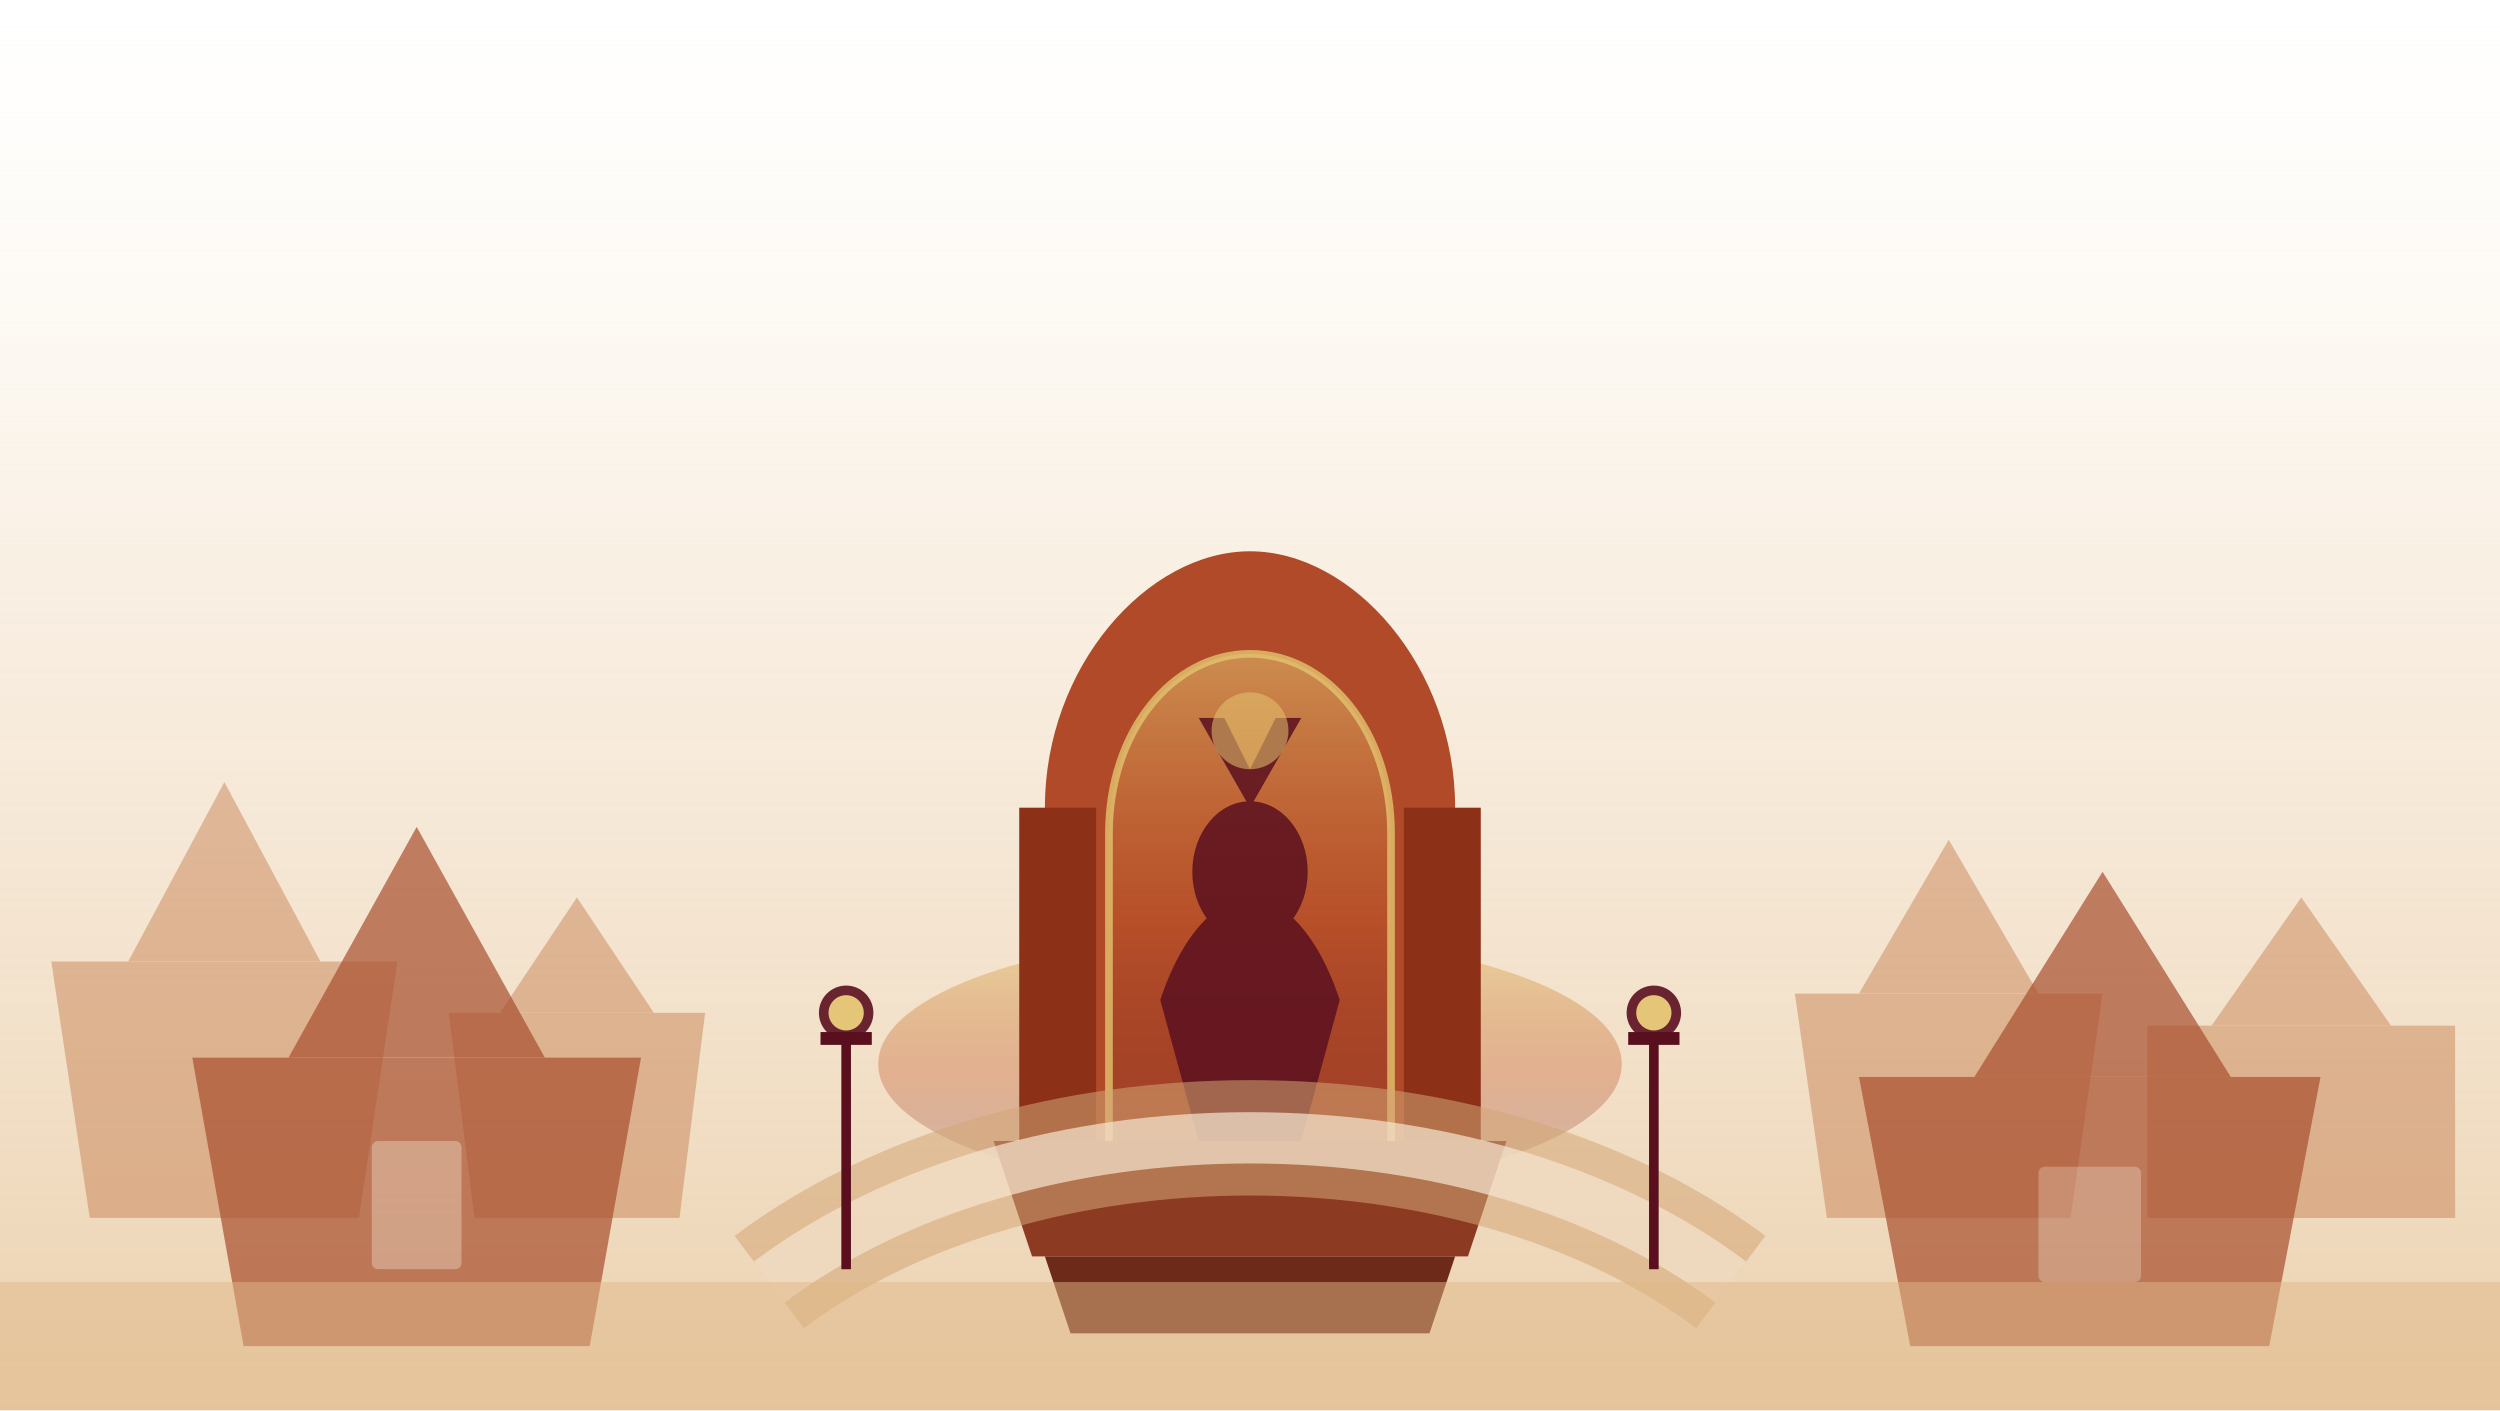
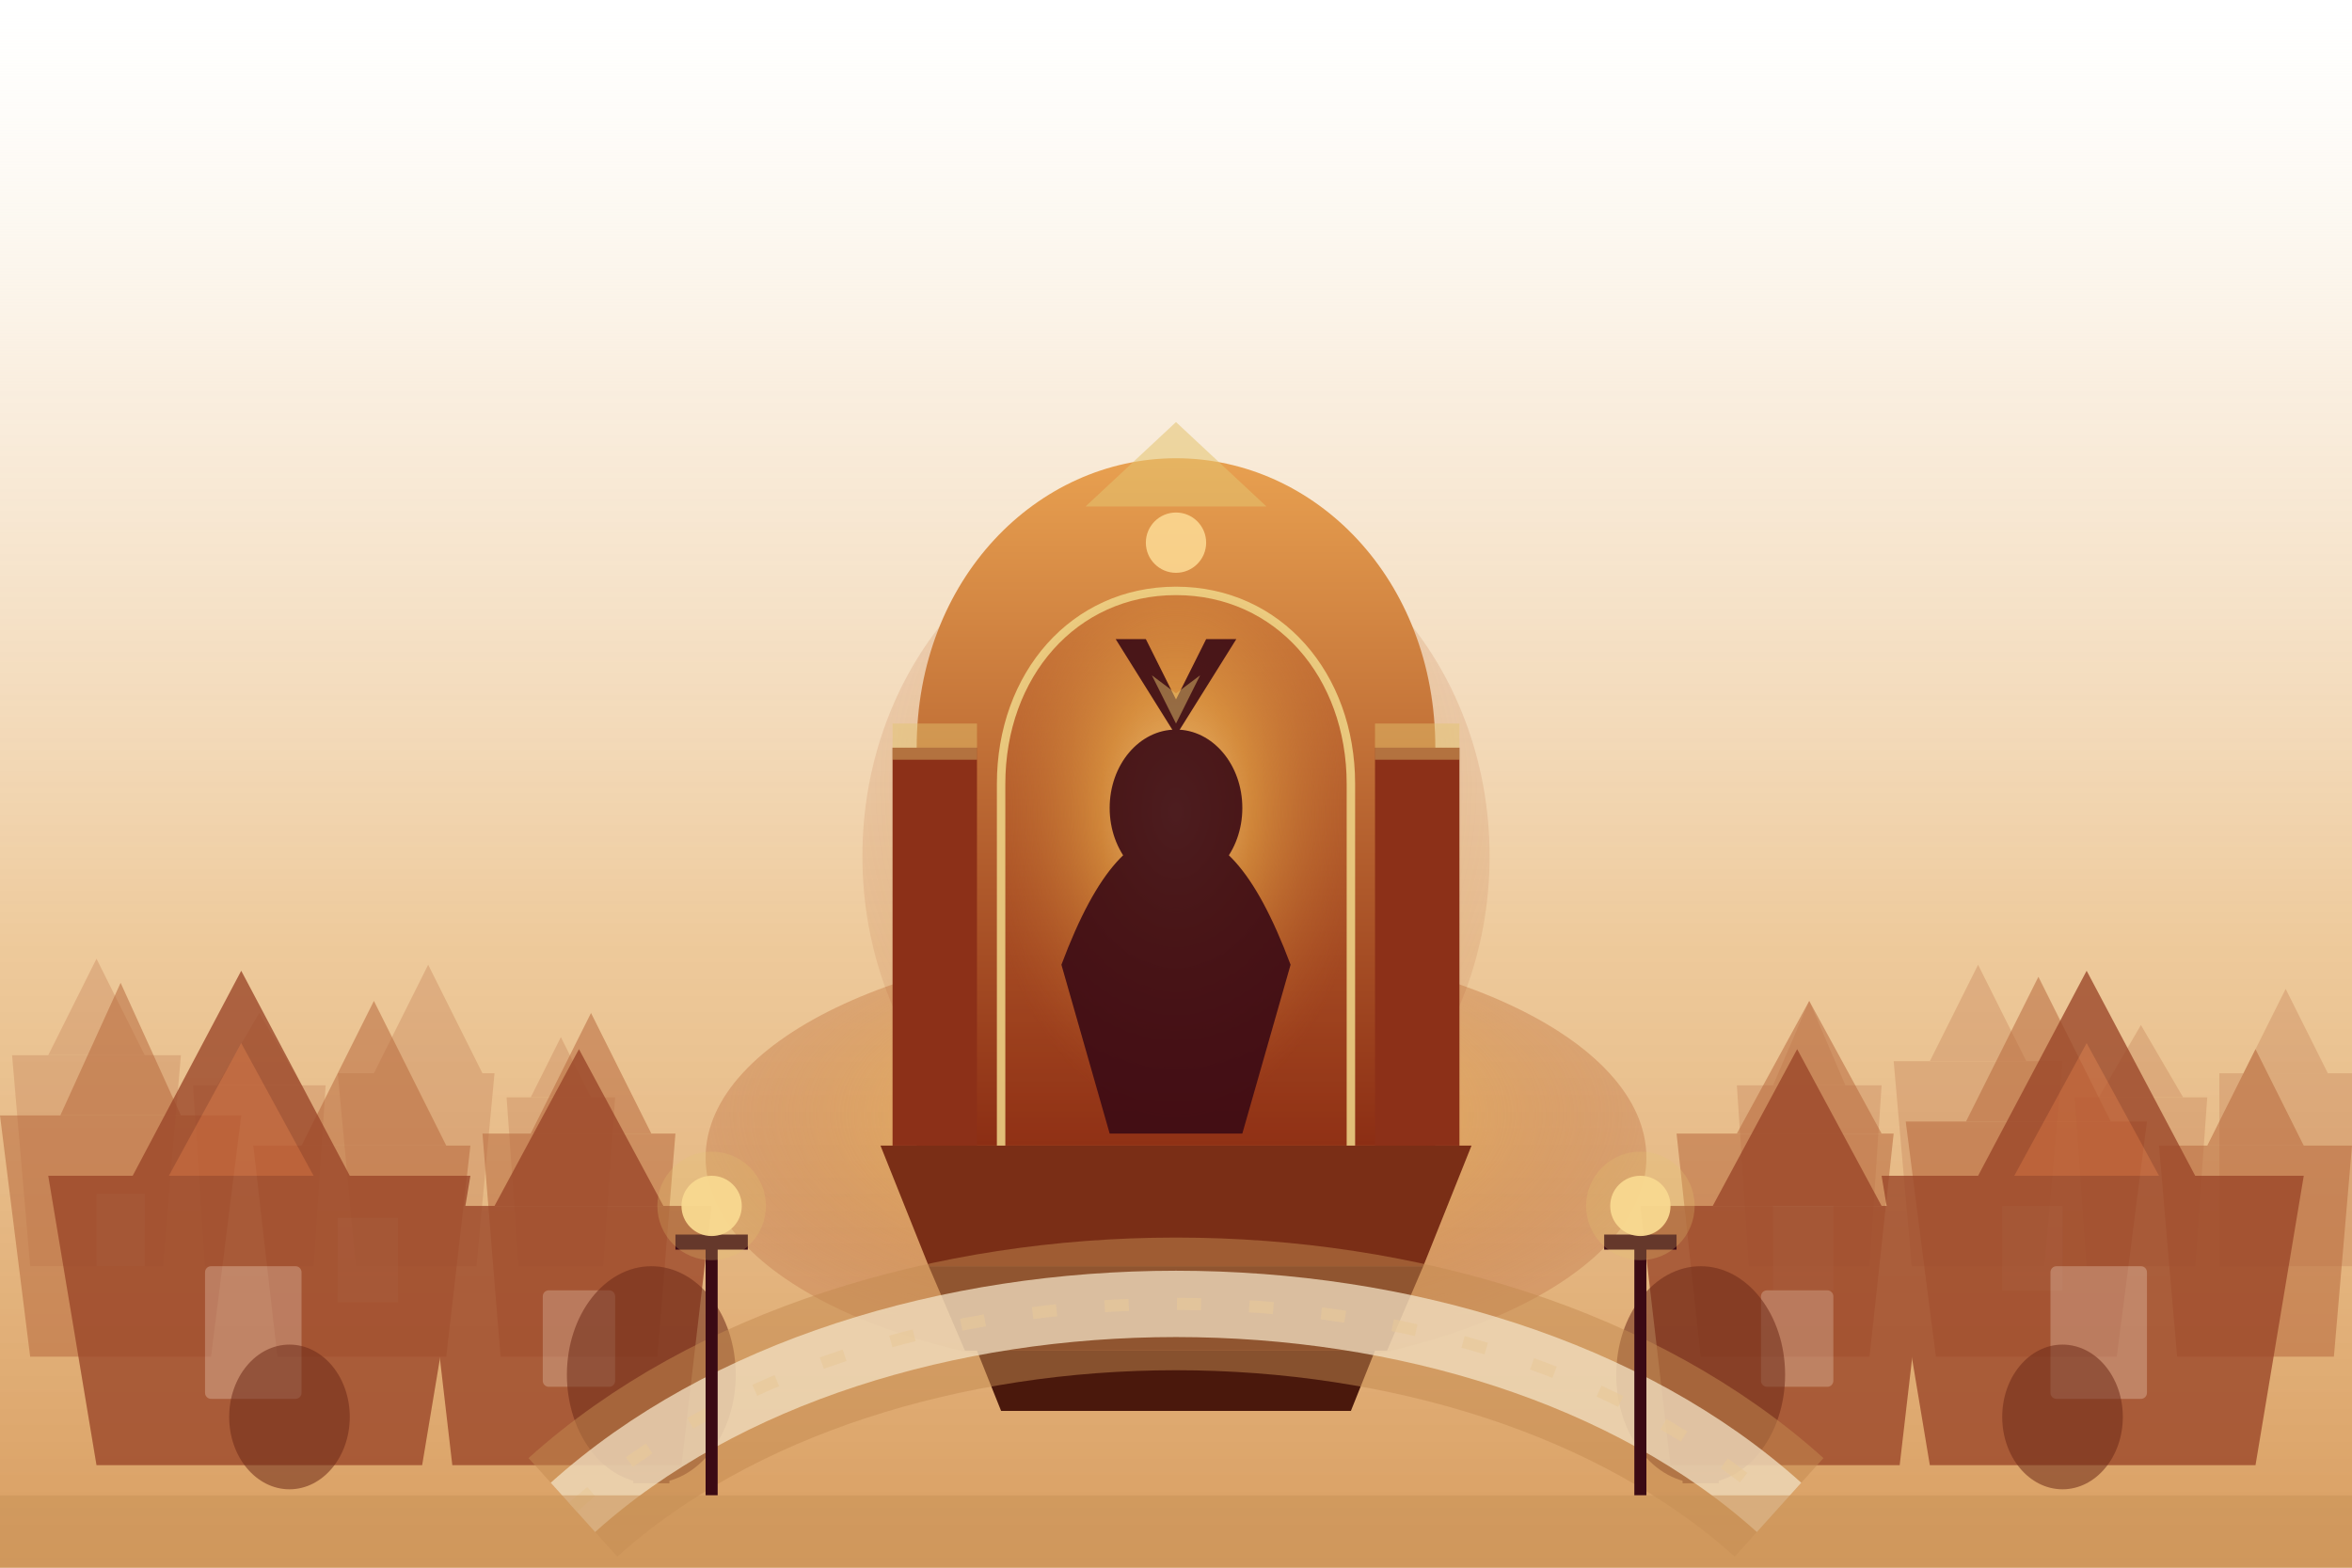
- <svg xmlns="http://www.w3.org/2000/svg" viewBox="0 0 390 220" preserveAspectRatio="xMidYMax meet" aria-hidden="true">
+ <svg xmlns="http://www.w3.org/2000/svg" viewBox="0 0 390 260" preserveAspectRatio="xMidYMax meet" aria-hidden="true">
  <defs>
-     <linearGradient id="glow" x1="0" y1="0" x2="0" y2="1">
-       <stop offset="0%" stop-color="#e3c36f" stop-opacity=".55" />
-       <stop offset="55%" stop-color="#c45a2a" stop-opacity=".35" />
-       <stop offset="100%" stop-color="#5a0f1e" stop-opacity=".15" />
+     <linearGradient id="horizon" x1="0" y1="0" x2="0" y2="1">
+       <stop offset="0%" stop-color="#fbf5e6" stop-opacity="0" />
+       <stop offset="25%" stop-color="#f5e0c4" stop-opacity=".55" />
+       <stop offset="60%" stop-color="#e8b87a" stop-opacity=".75" />
+       <stop offset="100%" stop-color="#d4924e" stop-opacity=".9" />
    </linearGradient>
-     <linearGradient id="skyfade" x1="0" y1="0" x2="0" y2="1">
-       <stop offset="0%" stop-color="#fbf5e6" stop-opacity="0" />
-       <stop offset="40%" stop-color="#f3e0c8" stop-opacity=".5" />
-       <stop offset="100%" stop-color="#e8c9a0" stop-opacity=".85" />
+     <radialGradient id="archGlow" cx="50%" cy="40%" r="55%">
+       <stop offset="0%" stop-color="#ffe09a" stop-opacity=".85" />
+       <stop offset="40%" stop-color="#e3a040" stop-opacity=".55" />
+       <stop offset="100%" stop-color="#a03a18" stop-opacity=".2" />
+     </radialGradient>
+     <linearGradient id="archBody" x1="0" y1="0" x2="0" y2="1">
+       <stop offset="0%" stop-color="#e8a050" />
+       <stop offset="100%" stop-color="#8c2e14" />
    </linearGradient>
  </defs>
-   <rect width="390" height="220" fill="url(#skyfade)" />
-   <g fill="#c47a4a" opacity=".45">
-     <path d="M8 150h54l-6 40H14z" />
-     <path d="M20 150l15-28 15 28" />
-     <path d="M70 158h40l-4 32H74z" />
-     <path d="M78 158l12-18 12 18" />
-     <path d="M280 155h48l-5 35h-38z" />
-     <path d="M290 155l14-24 14 24" />
-     <path d="M335 160h48v30h-48z" />
-     <path d="M345 160l14-20 14 20" />
+   <rect width="390" height="260" fill="url(#horizon)" />
+   <g fill="#c9885c" opacity=".4">
+     <path d="M2 175h28l-3 35H5z" />
+     <path d="M8 175l8-16 8 16" />
+     <path d="M32 180h22l-2 30H34z" />
+     <path d="M36 180l7-12 7 12" />
+     <path d="M56 178h26l-3 32H59z" />
+     <path d="M62 178l9-18 9 18" />
+     <path d="M84 182h18l-2 28H86z" />
+     <path d="M88 182l5-10 5 10" />
+     <path d="M288 180h24l-2 30h-20z" />
+     <path d="M294 180l6-14 6 14" />
+     <path d="M314 176h28l-3 34h-22z" />
+     <path d="M320 176l8-16 8 16" />
+     <path d="M344 182h22l-2 28h-18z" />
+     <path d="M348 182l7-12 7 12" />
+     <path d="M368 178h22v32h-22z" />
+     <path d="M372 178l7-14 7 14" />
  </g>
-   <g fill="#a84e2e" opacity=".7">
-     <path d="M30 165h70l-8 45H38z" />
-     <path d="M45 165l20-36 20 36" />
-     <rect x="58" y="178" width="14" height="20" rx="1" fill="#fbf5e6" opacity=".35" />
-     <path d="M290 168h72l-8 42h-56z" />
-     <path d="M308 168l20-32 20 32" />
-     <rect x="318" y="182" width="16" height="18" rx="1" fill="#fbf5e6" opacity=".3" />
+   <g fill="#b86a3e" opacity=".55">
+     <path d="M0 185h40l-5 40H5z" />
+     <path d="M10 185l10-22 10 22" />
+     <rect x="16" y="198" width="8" height="12" fill="#f5e6d0" opacity=".25" />
+     <path d="M42 190h36l-4 35H46z" />
+     <path d="M50 190l12-24 12 24" />
+     <rect x="56" y="202" width="10" height="14" fill="#f5e6d0" opacity=".25" />
+     <path d="M80 188h32l-3 37H83z" />
+     <path d="M88 188l10-20 10 20" />
+     <path d="M278 188h36l-4 37h-28z" />
+     <path d="M288 188l12-22 12 22" />
+     <rect x="294" y="200" width="10" height="14" fill="#f5e6d0" opacity=".25" />
+     <path d="M316 186h40l-5 39h-30z" />
+     <path d="M326 186l12-24 12 24" />
+     <rect x="332" y="200" width="10" height="14" fill="#f5e6d0" opacity=".25" />
+     <path d="M358 190h32l-3 35h-26z" />
+     <path d="M366 190l8-16 8 16" />
  </g>
-   <g transform="translate(145,78)">
-     <ellipse cx="50" cy="88" rx="58" ry="20" fill="url(#glow)" />
-     <path d="M10 100h80l-6 18H16z" fill="#8c3a22" />
-     <path d="M18 118h64l-4 12H22z" fill="#6e2a18" />
-     <path d="M18 100V48c0-22 16-40 32-40s32 18 32 40v52" fill="#b04a28" />
-     <path d="M28 100V52c0-16 10-28 22-28s22 12 22 28v48" fill="url(#glow)" />
-     <path d="M28 100V52c0-16 10-28 22-28s22 12 22 28v48" fill="none" stroke="#e3c36f" stroke-width="1.2" opacity=".8" />
-     <rect x="14" y="48" width="12" height="52" fill="#8c3018" />
-     <rect x="74" y="48" width="12" height="52" fill="#8c3018" />
-     <g fill="#5a0f1e" opacity=".85">
-       <ellipse cx="50" cy="58" rx="9" ry="11" />
-       <path d="M50 48l-8-14h4l4 8 4-8h4z" />
-       <path d="M36 78c4-12 10-16 14-16s10 4 14 16l-6 22H42z" />
-       <path d="M28 70l12 6M72 70L60 76" />
-       <path d="M32 66l8 10M68 66l-8 10" />
+   <g fill="#9a4528" opacity=".78">
+     <path d="M8 195h70l-8 48H16z" />
+     <path d="M22 195l18-34 18 34" />
+     <path d="M28 195l12-22 12 22" fill="#b85a32" />
+     <rect x="34" y="210" width="16" height="22" rx="1" fill="#fbf5e6" opacity=".3" />
+     <path d="M70 200h48l-5 43H75z" />
+     <path d="M82 200l14-26 14 26" />
+     <rect x="90" y="214" width="12" height="16" rx="1" fill="#fbf5e6" opacity=".28" />
+     <path d="M272 200h48l-5 43h-38z" />
+     <path d="M284 200l14-26 14 26" />
+     <rect x="292" y="214" width="12" height="16" rx="1" fill="#fbf5e6" opacity=".28" />
+     <path d="M312 195h70l-8 48h-54z" />
+     <path d="M328 195l18-34 18 34" />
+     <path d="M334 195l12-22 12 22" fill="#b85a32" />
+     <rect x="340" y="210" width="16" height="22" rx="1" fill="#fbf5e6" opacity=".3" />
+   </g>
+   <g fill="#6e2a18" opacity=".55">
+     <ellipse cx="108" cy="228" rx="14" ry="18" />
+     <rect x="105" y="230" width="6" height="16" />
+     <ellipse cx="282" cy="228" rx="14" ry="18" />
+     <rect x="279" y="230" width="6" height="16" />
+     <ellipse cx="48" cy="235" rx="10" ry="12" />
+     <ellipse cx="342" cy="235" rx="10" ry="12" />
+   </g>
+   <g transform="translate(138,72)">
+     <ellipse cx="57" cy="120" rx="78" ry="36" fill="url(#archGlow)" />
+     <ellipse cx="57" cy="70" rx="52" ry="58" fill="url(#archGlow)" opacity=".5" />
+     <path d="M8 118h98l-8 20H16z" fill="#7a2e16" />
+     <path d="M16 138h82l-6 14H22z" fill="#5c2010" />
+     <path d="M24 152h66l-4 10H28z" fill="#4a180c" />
+     <path d="M14 118V52c0-28 20-48 43-48s43 20 43 48v66" fill="url(#archBody)" />
+     <path d="M28 118V58c0-18 12-32 29-32s29 14 29 32v60" fill="url(#archGlow)" />
+     <path d="M28 118V58c0-18 12-32 29-32s29 14 29 32v60" fill="none" stroke="#f0d78a" stroke-width="1.4" opacity=".85" />
+     <rect x="10" y="52" width="14" height="66" fill="#8c3018" />
+     <rect x="90" y="52" width="14" height="66" fill="#8c3018" />
+     <rect x="10" y="48" width="14" height="6" fill="#e3c36f" opacity=".45" />
+     <rect x="90" y="48" width="14" height="6" fill="#e3c36f" opacity=".45" />
+     <path d="M42 12l15-14 15 14" fill="#e3c36f" opacity=".55" />
+     <circle cx="57" cy="18" r="5" fill="#ffe09a" opacity=".8" />
+     <g fill="#3b0a14" opacity=".9">
+       <ellipse cx="57" cy="62" rx="11" ry="13" />
+       <path d="M57 50l-10-16h5l5 10 5-10h5z" />
+       <path d="M57 48l-4-8 4 3 4-3z" fill="#e3c36f" opacity=".5" />
+       <path d="M38 88c6-16 12-22 19-22s13 6 19 22l-8 28H46z" />
+       <path d="M30 78l16 8M84 78L68 86" />
+       <path d="M34 72l12 14M80 72L68 86" />
+       <path d="M28 84l14 4M86 84l-14 4" />
    </g>
-     <circle cx="50" cy="36" r="6" fill="#e3c36f" opacity=".55" />
  </g>
-   <path d="M120 200C160 170 230 170 270 200" fill="none" stroke="#d4a574" stroke-width="18" opacity=".55" />
-   <path d="M120 200C160 170 230 170 270 200" fill="none" stroke="#f5e6d0" stroke-width="8" opacity=".7" />
-   <g stroke="#5a0f1e" stroke-width="1.5" fill="#e3c36f">
-     <path d="M132 198v-36" />
-     <path d="M128 162h8" stroke-width="2" />
-     <circle cx="132" cy="158" r="3.5" opacity=".9" />
-     <path d="M258 198v-36" />
-     <path d="M254 162h8" stroke-width="2" />
-     <circle cx="258" cy="158" r="3.5" opacity=".9" />
+   <path d="M95 250C145 205 245 205 295 250" fill="none" stroke="#c48a50" stroke-width="22" opacity=".5" />
+   <path d="M95 250C145 205 245 205 295 250" fill="none" stroke="#f3e2c4" stroke-width="11" opacity=".75" />
+   <path d="M95 250C145 205 245 205 295 250" fill="none" stroke="#e8c898" stroke-width="2" opacity=".6" stroke-dasharray="4 8" />
+   <g>
+     <path d="M118 248v-42" stroke="#3b0a14" stroke-width="2" />
+     <path d="M112 206h12" stroke="#3b0a14" stroke-width="2.5" />
+     <circle cx="118" cy="200" r="5" fill="#ffe09a" opacity=".95" />
+     <circle cx="118" cy="200" r="9" fill="#e3c36f" opacity=".25" />
+     <path d="M272 248v-42" stroke="#3b0a14" stroke-width="2" />
+     <path d="M266 206h12" stroke="#3b0a14" stroke-width="2.5" />
+     <circle cx="272" cy="200" r="5" fill="#ffe09a" opacity=".95" />
+     <circle cx="272" cy="200" r="9" fill="#e3c36f" opacity=".25" />
  </g>
-   <path d="M0 200h390v20H0z" fill="#e0b888" opacity=".5" />
+   <path d="M0 248h390v12H0z" fill="#c99258" opacity=".55" />
</svg>
